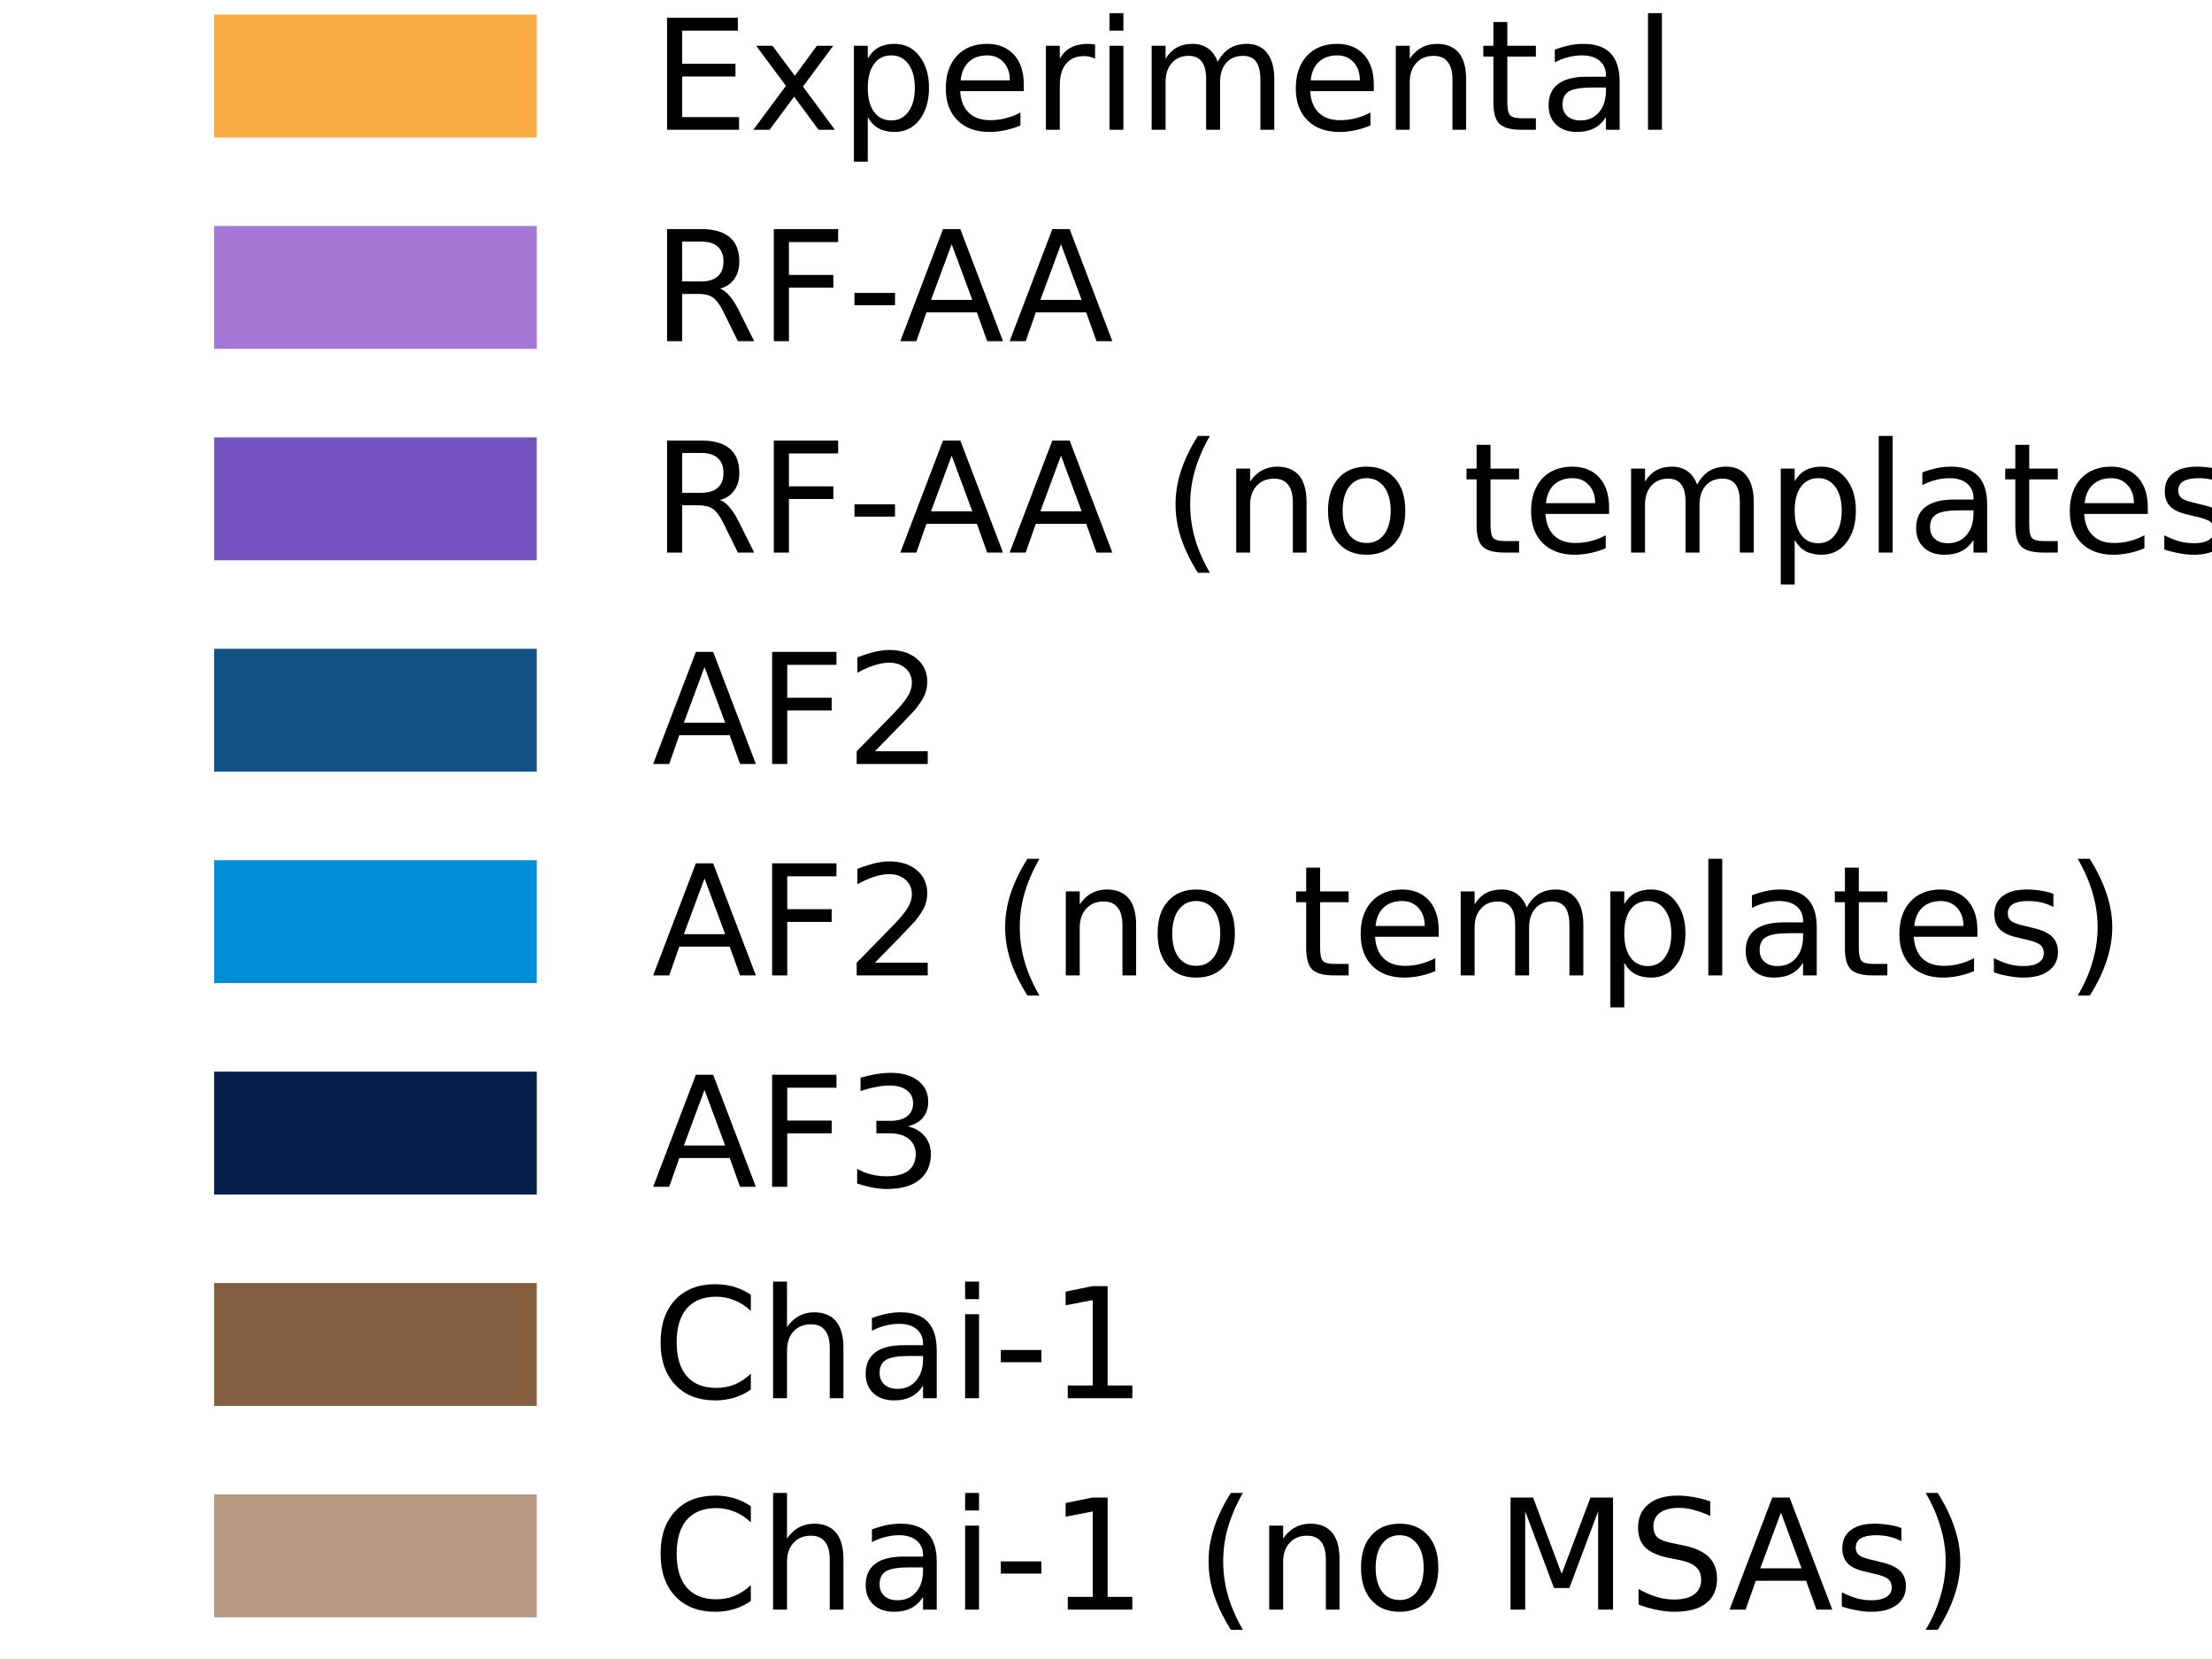
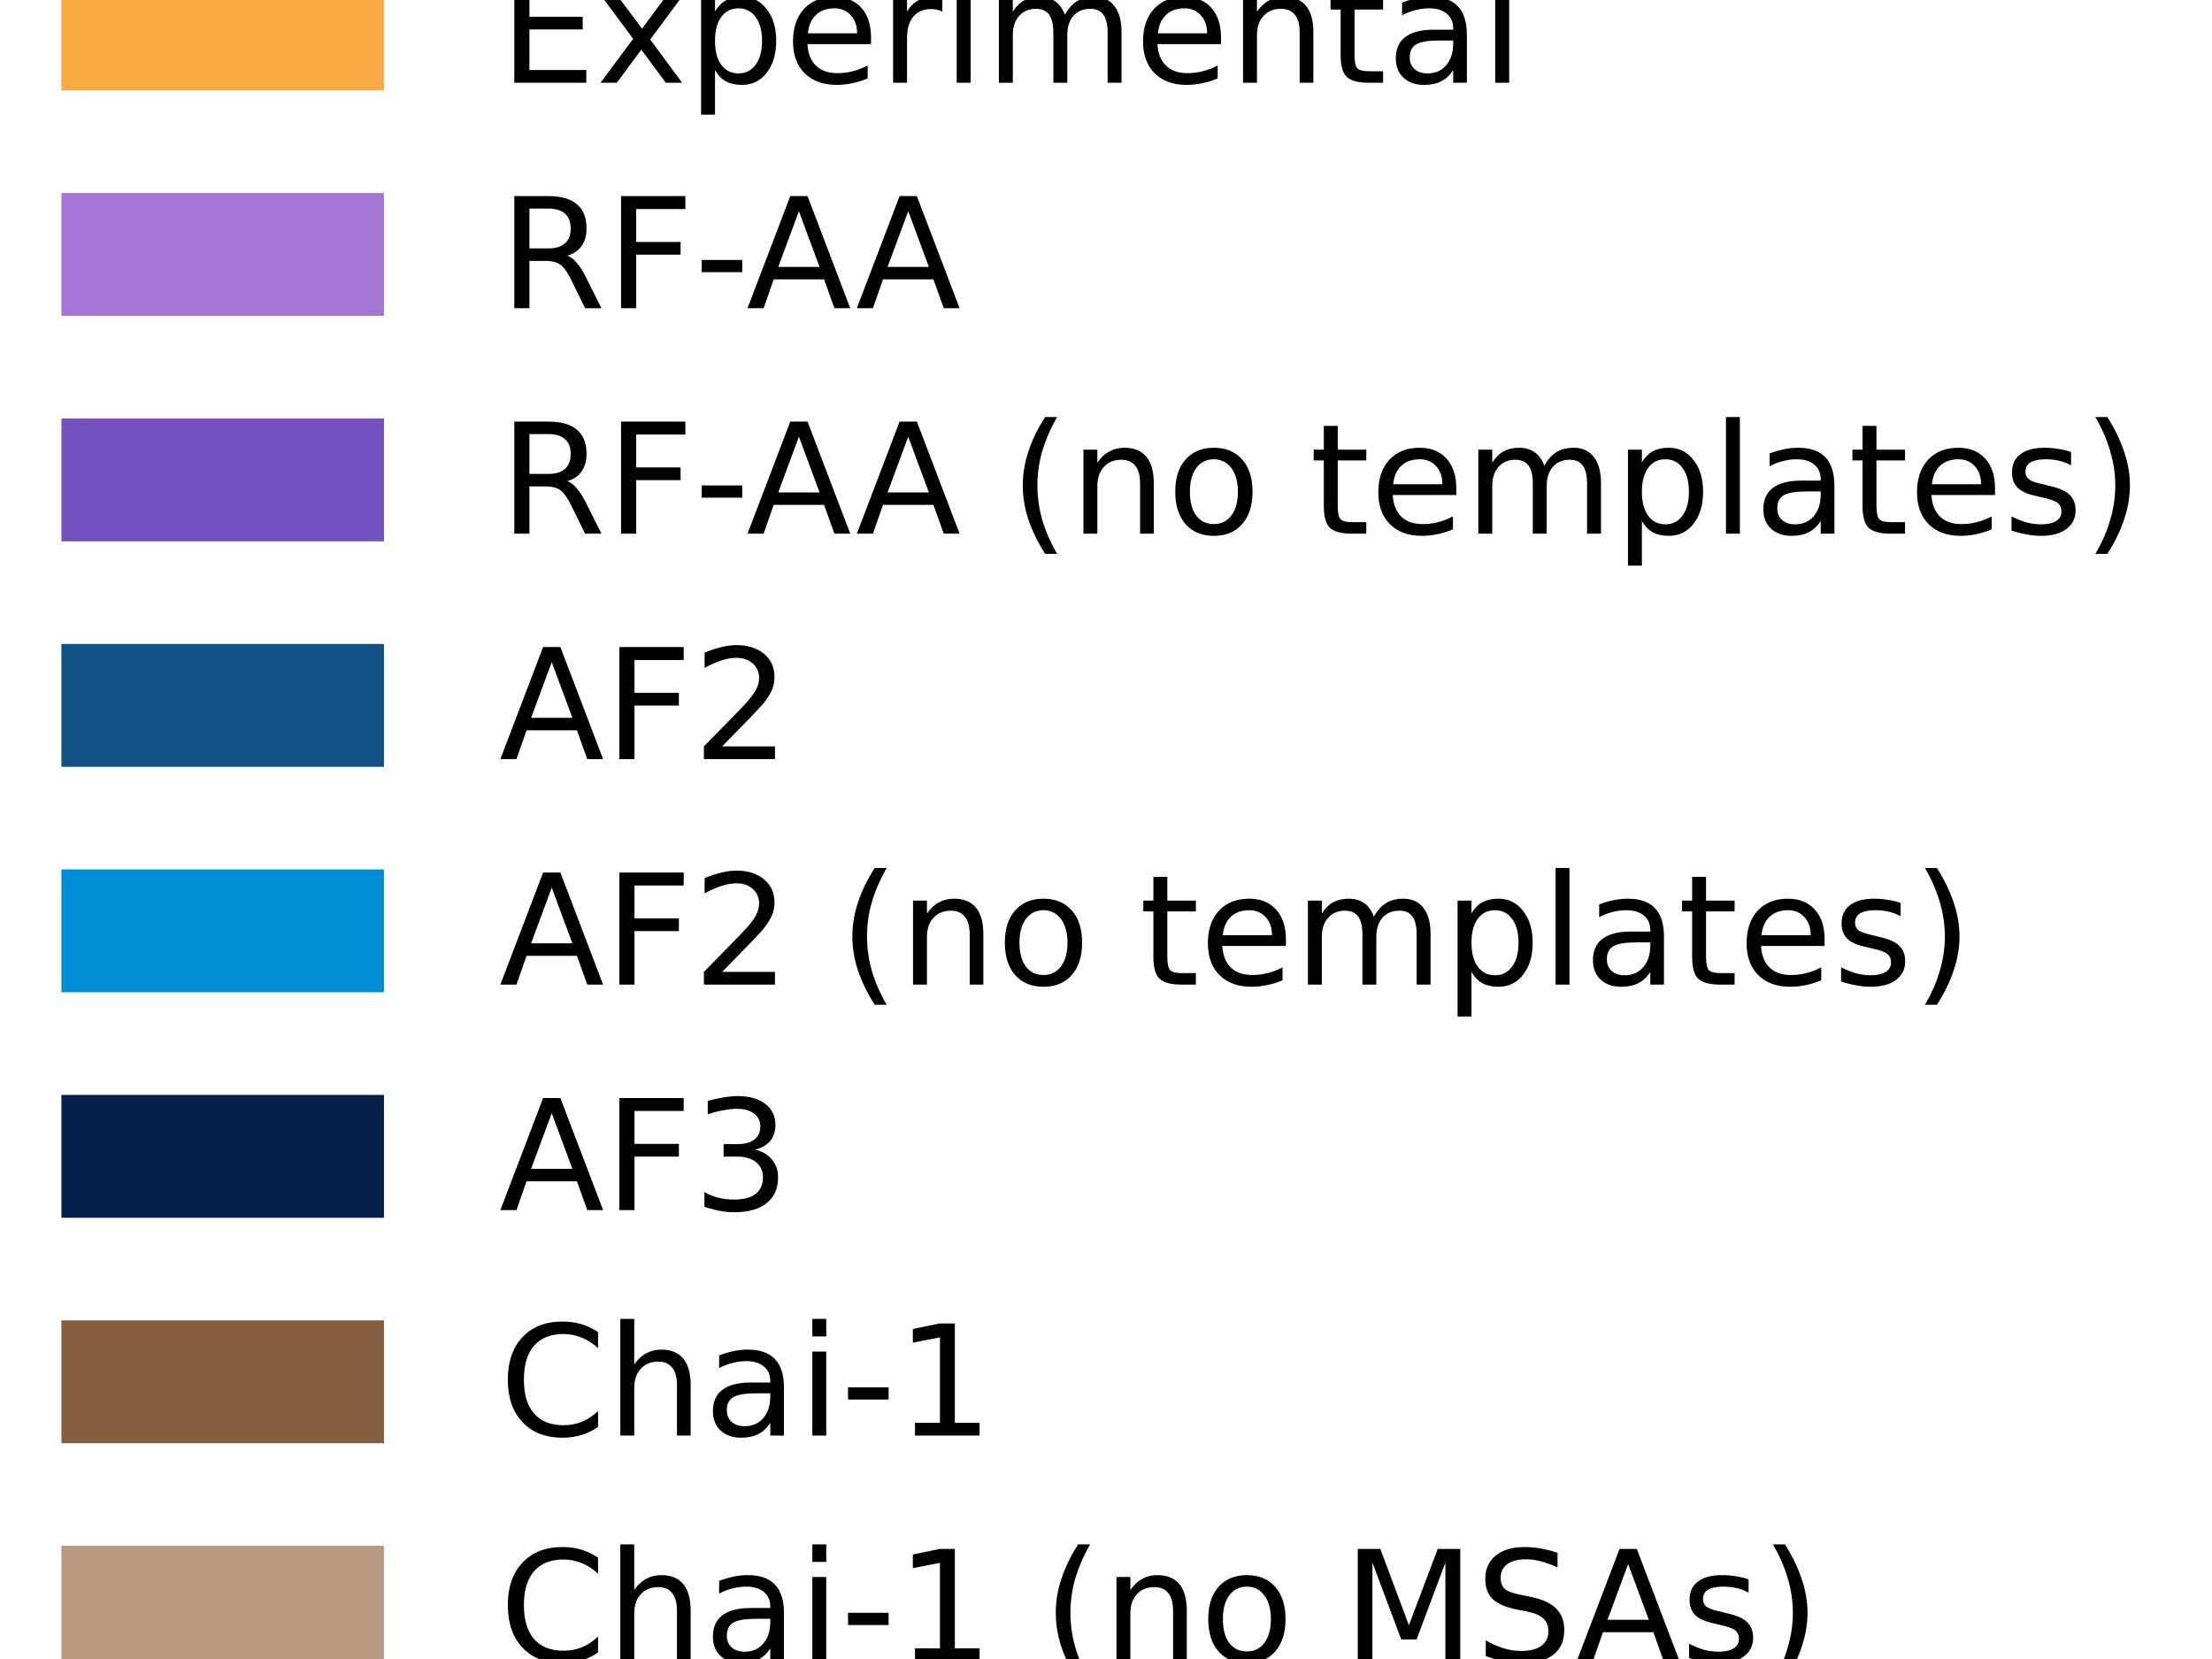
<svg xmlns="http://www.w3.org/2000/svg" width="144pt" height="108pt" viewBox="0 0 144 108" version="1.1">
  <defs>
    <style type="text/css">*{stroke-linejoin: round; stroke-linecap: butt}</style>
  </defs>
  <g id="figure_1">
    <g id="patch_1">
      <path d="M 0 108  L 144 108  L 144 0  L 0 0  z " style="fill: #ffffff" />
    </g>
    <g id="axes_1">
      <g id="legend_1">
        <g id="patch_2">
-           <path d="M 12.442 110.55  L 131.558 110.55  Q 133.558 110.55 133.558 108.55  L 133.558 -0.55  Q 133.558 -2.55 131.558 -2.55  L 12.442 -2.55  Q 10.442 -2.55 10.442 -0.55  L 10.442 108.55  Q 10.442 110.55 12.442 110.55  z " style="fill: #ffffff; opacity: 0.8" />
+           <path d="M 2.497 114.213  L 141.503 114.213  Q 143.503 114.213 143.503 112.213  L 143.503 -4.213  Q 143.503 -6.213 141.503 -6.213  L 2.497 -6.213  Q 0.497 -6.213 0.497 -4.213  L 0.497 112.213  Q 0.497 114.213 2.497 114.213  z " style="fill: #ffffff; opacity: 0.8" />
        </g>
        <g id="patch_3">
-           <path d="M 14.442 8.45  L 34.442 8.45  L 34.442 1.45  L 14.442 1.45  z " style="fill: #f9aa43; stroke: #f9aa43; stroke-linejoin: miter" />
+           <path d="M 4.497 5.386  L 24.497 5.386  L 24.497 -1.614  L 4.497 -1.614  z " style="fill: #f9aa43; stroke: #f9aa43; stroke-linejoin: miter" />
        </g>
        <g id="text_1">
-           <text style="font: 10px 'DejaVu Sans', 'Bitstream Vera Sans', 'Computer Modern Sans Serif', 'Lucida Grande', 'Verdana', 'Geneva', 'Lucid', 'Arial', 'Helvetica', 'Avant Garde', sans-serif; text-anchor: start" x="42.442" y="8.45" transform="rotate(-0 42.44219 8.45)">Experimental</text>
+           <text style="font: 10px 'DejaVu Sans', 'Bitstream Vera Sans', 'Computer Modern Sans Serif', 'Lucida Grande', 'Verdana', 'Geneva', 'Lucid', 'Arial', 'Helvetica', 'Avant Garde', sans-serif; text-anchor: start" x="32.497" y="5.386" transform="rotate(-0 32.49688 5.385938)">Experimental</text>
        </g>
        <g id="patch_4">
-           <path d="M 14.442 22.212  L 34.442 22.212  L 34.442 15.213  L 14.442 15.213  z " style="fill: #a676d6; stroke: #a676d6; stroke-linejoin: miter" />
+           <path d="M 4.497 20.064  L 24.497 20.064  L 24.497 13.064  L 4.497 13.064  z " style="fill: #a676d6; stroke: #a676d6; stroke-linejoin: miter" />
        </g>
        <g id="text_2">
-           <text style="font: 10px 'DejaVu Sans', 'Bitstream Vera Sans', 'Computer Modern Sans Serif', 'Lucida Grande', 'Verdana', 'Geneva', 'Lucid', 'Arial', 'Helvetica', 'Avant Garde', sans-serif; text-anchor: start" x="42.442" y="22.212" transform="rotate(-0 42.44219 22.2125)">RF-AA</text>
+           <text style="font: 10px 'DejaVu Sans', 'Bitstream Vera Sans', 'Computer Modern Sans Serif', 'Lucida Grande', 'Verdana', 'Geneva', 'Lucid', 'Arial', 'Helvetica', 'Avant Garde', sans-serif; text-anchor: start" x="32.497" y="20.064" transform="rotate(-0 32.49688 20.06406)">RF-AA</text>
        </g>
        <g id="patch_5">
-           <path d="M 14.442 35.975  L 34.442 35.975  L 34.442 28.975  L 14.442 28.975  z " style="fill: #7352bf; stroke: #7352bf; stroke-linejoin: miter" />
+           <path d="M 4.497 34.742  L 24.497 34.742  L 24.497 27.742  L 4.497 27.742  z " style="fill: #7352bf; stroke: #7352bf; stroke-linejoin: miter" />
        </g>
        <g id="text_3">
-           <text style="font: 10px 'DejaVu Sans', 'Bitstream Vera Sans', 'Computer Modern Sans Serif', 'Lucida Grande', 'Verdana', 'Geneva', 'Lucid', 'Arial', 'Helvetica', 'Avant Garde', sans-serif; text-anchor: start" x="42.442" y="35.975" transform="rotate(-0 42.44219 35.975)">RF-AA (no templates)</text>
+           <text style="font: 10px 'DejaVu Sans', 'Bitstream Vera Sans', 'Computer Modern Sans Serif', 'Lucida Grande', 'Verdana', 'Geneva', 'Lucid', 'Arial', 'Helvetica', 'Avant Garde', sans-serif; text-anchor: start" x="32.497" y="34.742" transform="rotate(-0 32.49688 34.74219)">RF-AA (no templates)</text>
        </g>
        <g id="patch_6">
-           <path d="M 14.442 49.737  L 34.442 49.737  L 34.442 42.737  L 14.442 42.737  z " style="fill: #115185; stroke: #115185; stroke-linejoin: miter" />
+           <path d="M 4.497 49.42  L 24.497 49.42  L 24.497 42.42  L 4.497 42.42  z " style="fill: #115185; stroke: #115185; stroke-linejoin: miter" />
        </g>
        <g id="text_4">
-           <text style="font: 10px 'DejaVu Sans', 'Bitstream Vera Sans', 'Computer Modern Sans Serif', 'Lucida Grande', 'Verdana', 'Geneva', 'Lucid', 'Arial', 'Helvetica', 'Avant Garde', sans-serif; text-anchor: start" x="42.442" y="49.737" transform="rotate(-0 42.44219 49.7375)">AF2</text>
+           <text style="font: 10px 'DejaVu Sans', 'Bitstream Vera Sans', 'Computer Modern Sans Serif', 'Lucida Grande', 'Verdana', 'Geneva', 'Lucid', 'Arial', 'Helvetica', 'Avant Garde', sans-serif; text-anchor: start" x="32.497" y="49.42" transform="rotate(-0 32.49688 49.42031)">AF2</text>
        </g>
        <g id="patch_7">
-           <path d="M 14.442 63.5  L 34.442 63.5  L 34.442 56.5  L 14.442 56.5  z " style="fill: #008fd7; stroke: #008fd7; stroke-linejoin: miter" />
+           <path d="M 4.497 64.098  L 24.497 64.098  L 24.497 57.098  L 4.497 57.098  z " style="fill: #008fd7; stroke: #008fd7; stroke-linejoin: miter" />
        </g>
        <g id="text_5">
-           <text style="font: 10px 'DejaVu Sans', 'Bitstream Vera Sans', 'Computer Modern Sans Serif', 'Lucida Grande', 'Verdana', 'Geneva', 'Lucid', 'Arial', 'Helvetica', 'Avant Garde', sans-serif; text-anchor: start" x="42.442" y="63.5" transform="rotate(-0 42.44219 63.5)">AF2 (no templates)</text>
+           <text style="font: 10px 'DejaVu Sans', 'Bitstream Vera Sans', 'Computer Modern Sans Serif', 'Lucida Grande', 'Verdana', 'Geneva', 'Lucid', 'Arial', 'Helvetica', 'Avant Garde', sans-serif; text-anchor: start" x="32.497" y="64.098" transform="rotate(-0 32.49688 64.09844)">AF2 (no templates)</text>
        </g>
        <g id="patch_8">
-           <path d="M 14.442 77.263  L 34.442 77.263  L 34.442 70.263  L 14.442 70.263  z " style="fill: #061f4a; stroke: #061f4a; stroke-linejoin: miter" />
+           <path d="M 4.497 78.777  L 24.497 78.777  L 24.497 71.777  L 4.497 71.777  z " style="fill: #061f4a; stroke: #061f4a; stroke-linejoin: miter" />
        </g>
        <g id="text_6">
-           <text style="font: 10px 'DejaVu Sans', 'Bitstream Vera Sans', 'Computer Modern Sans Serif', 'Lucida Grande', 'Verdana', 'Geneva', 'Lucid', 'Arial', 'Helvetica', 'Avant Garde', sans-serif; text-anchor: start" x="42.442" y="77.263" transform="rotate(-0 42.44219 77.2625)">AF3</text>
+           <text style="font: 10px 'DejaVu Sans', 'Bitstream Vera Sans', 'Computer Modern Sans Serif', 'Lucida Grande', 'Verdana', 'Geneva', 'Lucid', 'Arial', 'Helvetica', 'Avant Garde', sans-serif; text-anchor: start" x="32.497" y="78.777" transform="rotate(-0 32.49688 78.77656)">AF3</text>
        </g>
        <g id="patch_9">
-           <path d="M 14.442 91.025  L 34.442 91.025  L 34.442 84.025  L 14.442 84.025  z " style="fill: #855e40; stroke: #855e40; stroke-linejoin: miter" />
+           <path d="M 4.497 93.455  L 24.497 93.455  L 24.497 86.455  L 4.497 86.455  z " style="fill: #855e40; stroke: #855e40; stroke-linejoin: miter" />
        </g>
        <g id="text_7">
-           <text style="font: 10px 'DejaVu Sans', 'Bitstream Vera Sans', 'Computer Modern Sans Serif', 'Lucida Grande', 'Verdana', 'Geneva', 'Lucid', 'Arial', 'Helvetica', 'Avant Garde', sans-serif; text-anchor: start" x="42.442" y="91.025" transform="rotate(-0 42.44219 91.025)">Chai-1</text>
+           <text style="font: 10px 'DejaVu Sans', 'Bitstream Vera Sans', 'Computer Modern Sans Serif', 'Lucida Grande', 'Verdana', 'Geneva', 'Lucid', 'Arial', 'Helvetica', 'Avant Garde', sans-serif; text-anchor: start" x="32.497" y="93.455" transform="rotate(-0 32.49688 93.45469)">Chai-1</text>
        </g>
        <g id="patch_10">
-           <path d="M 14.442 104.787  L 34.442 104.787  L 34.442 97.787  L 14.442 97.787  z " style="fill: #b89881; stroke: #b89881; stroke-linejoin: miter" />
+           <path d="M 4.497 108.133  L 24.497 108.133  L 24.497 101.133  L 4.497 101.133  z " style="fill: #b89881; stroke: #b89881; stroke-linejoin: miter" />
        </g>
        <g id="text_8">
-           <text style="font: 10px 'DejaVu Sans', 'Bitstream Vera Sans', 'Computer Modern Sans Serif', 'Lucida Grande', 'Verdana', 'Geneva', 'Lucid', 'Arial', 'Helvetica', 'Avant Garde', sans-serif; text-anchor: start" x="42.442" y="104.787" transform="rotate(-0 42.44219 104.7875)">Chai-1 (no MSAs)</text>
+           <text style="font: 10px 'DejaVu Sans', 'Bitstream Vera Sans', 'Computer Modern Sans Serif', 'Lucida Grande', 'Verdana', 'Geneva', 'Lucid', 'Arial', 'Helvetica', 'Avant Garde', sans-serif; text-anchor: start" x="32.497" y="108.133" transform="rotate(-0 32.49688 108.1328)">Chai-1 (no MSAs)</text>
        </g>
      </g>
    </g>
  </g>
</svg>
